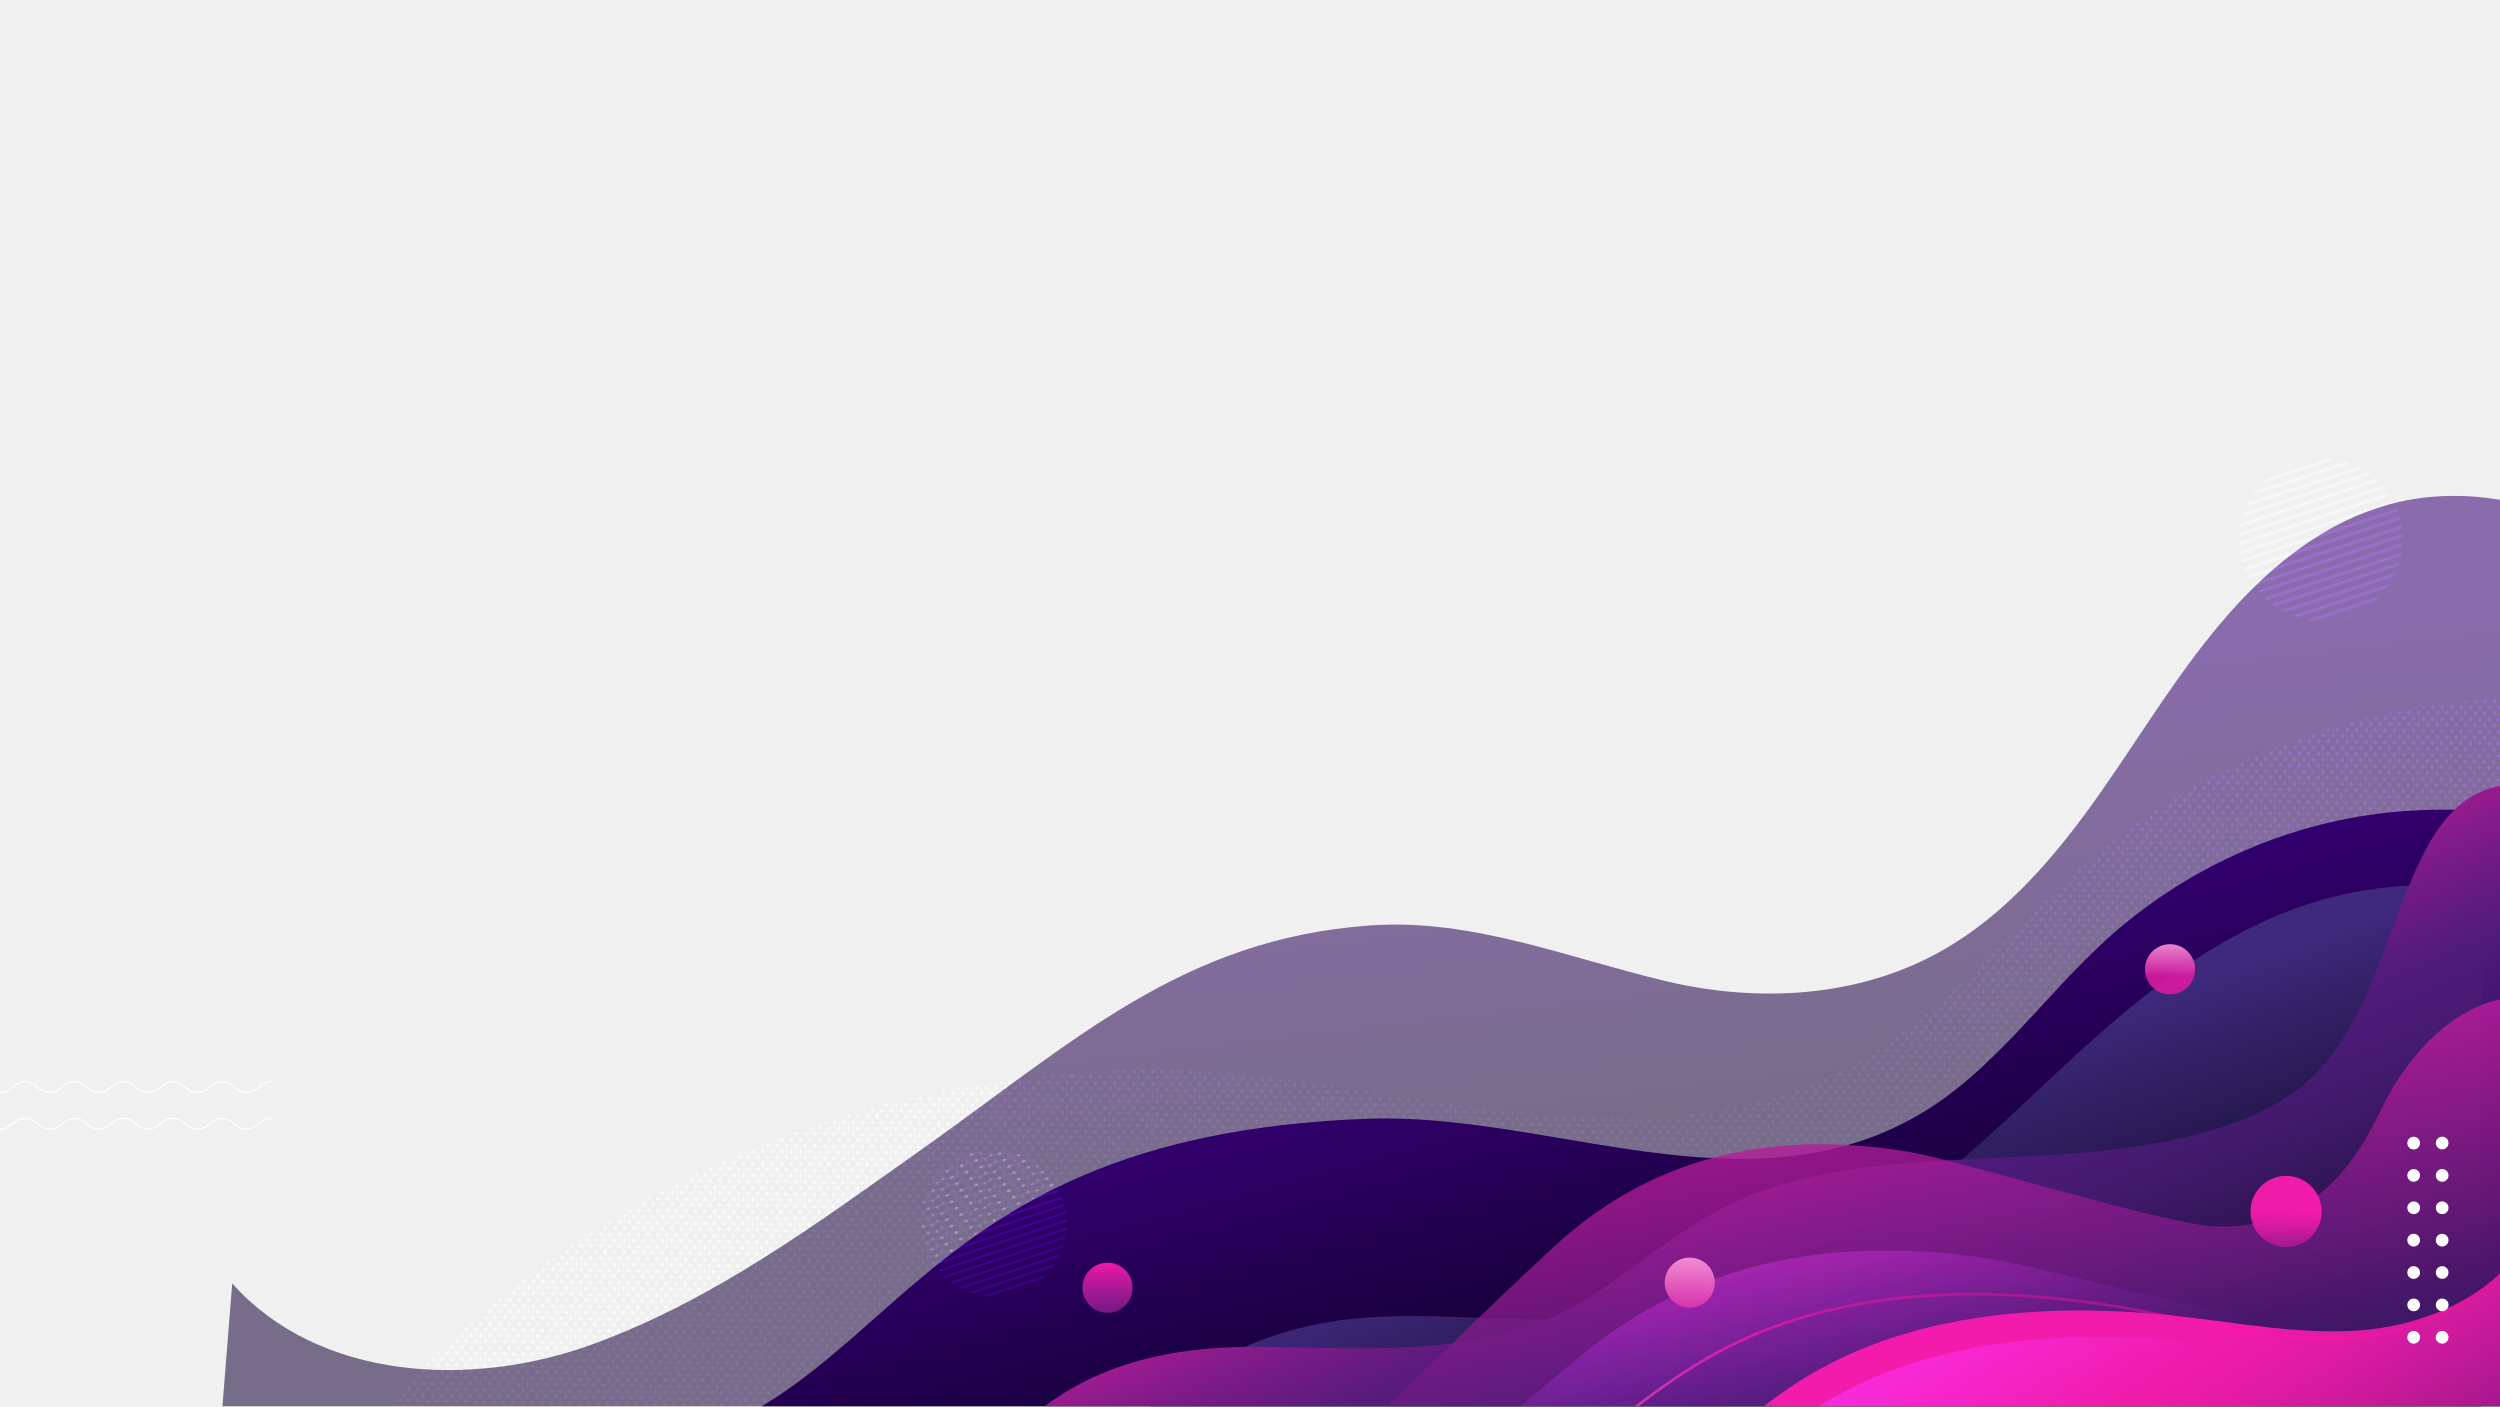
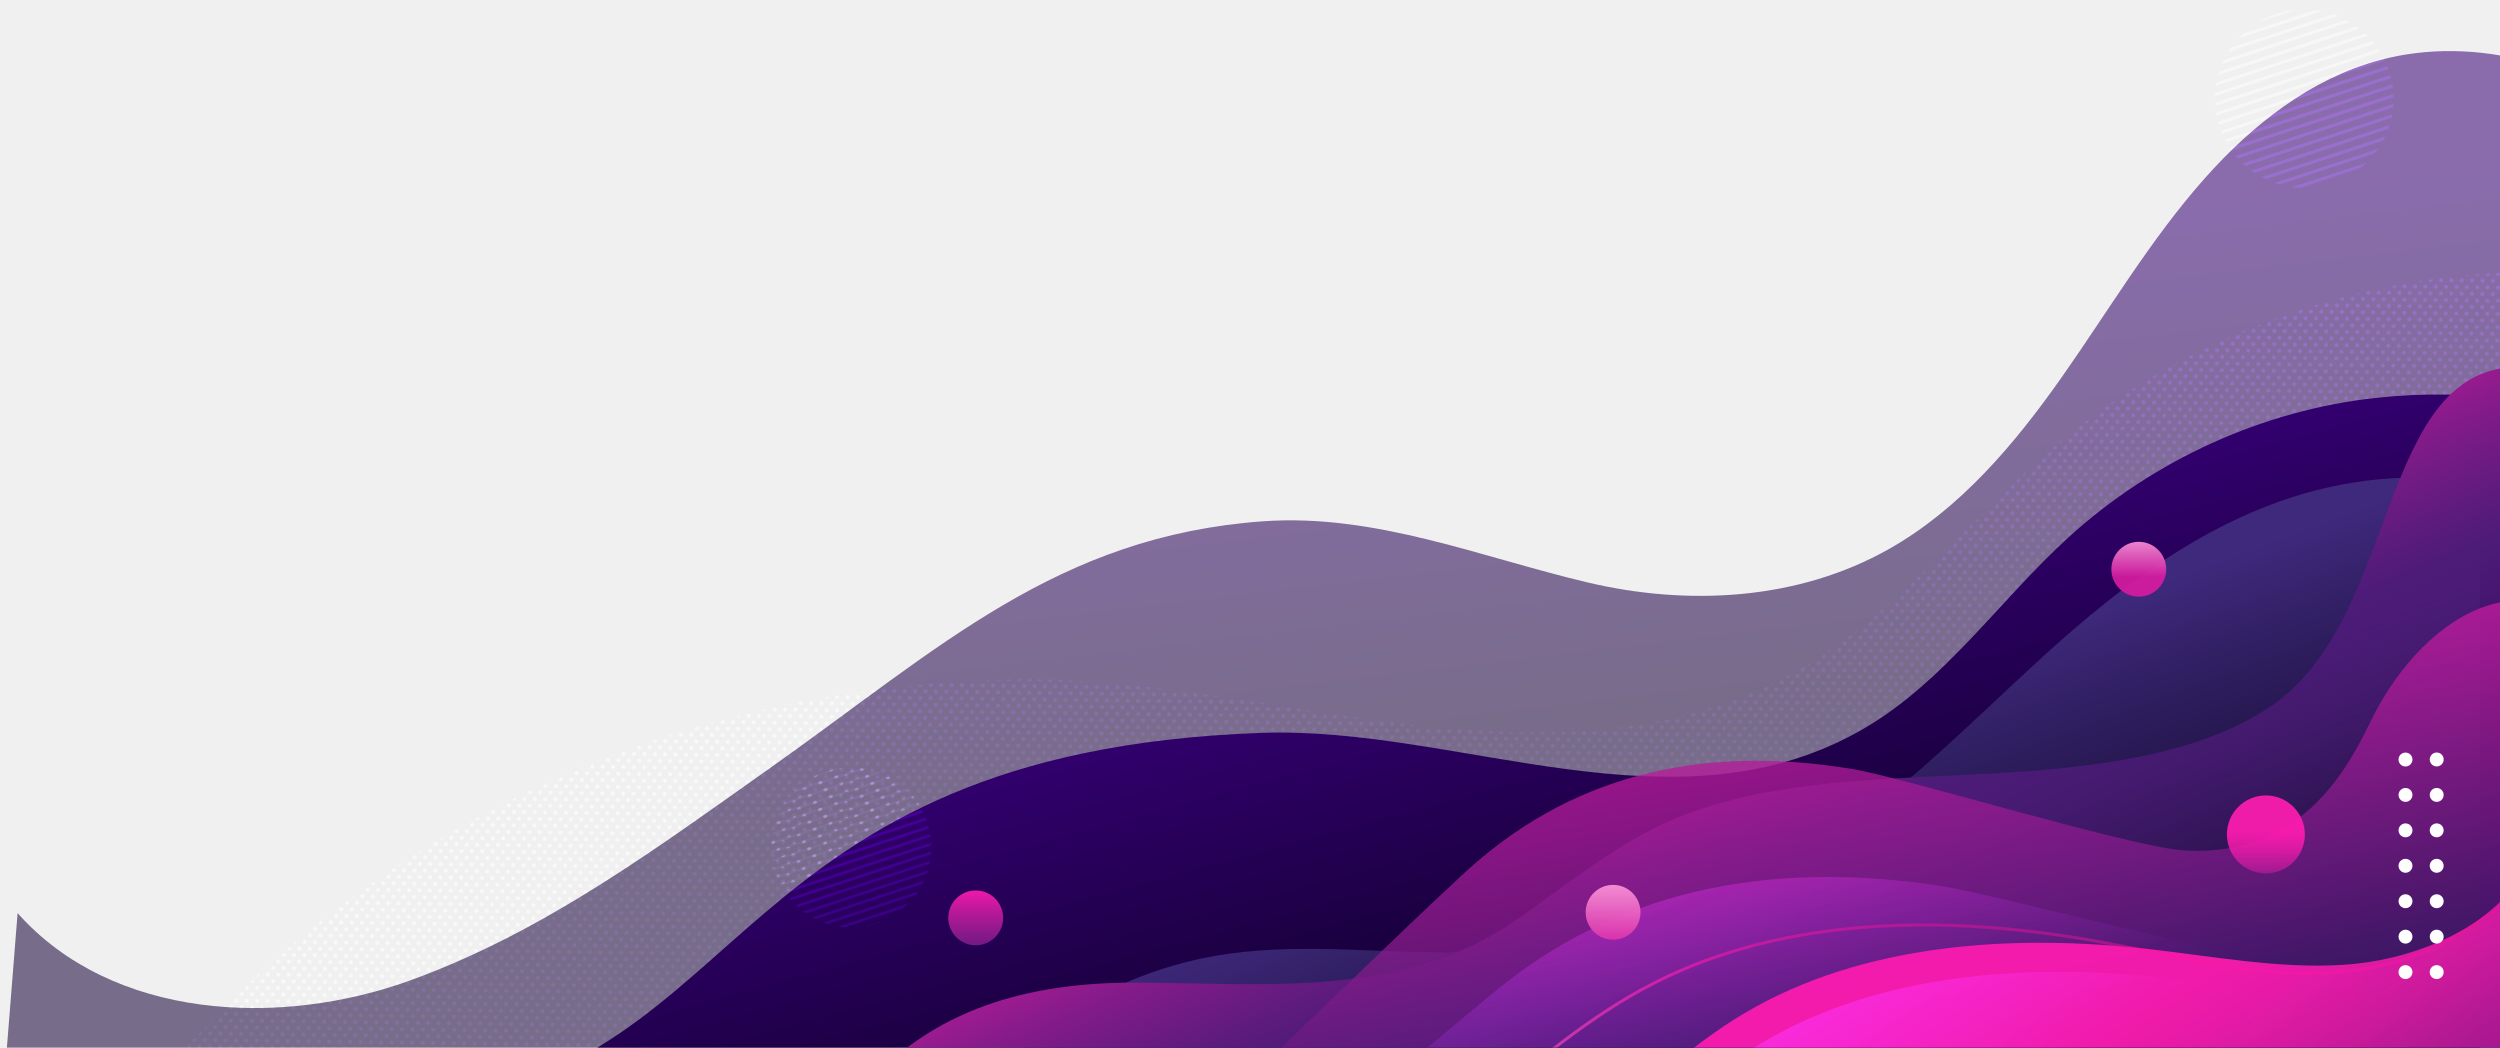
- <svg xmlns="http://www.w3.org/2000/svg" xmlns:xlink="http://www.w3.org/1999/xlink" viewBox="0 0 1920 1080">
+ <svg xmlns="http://www.w3.org/2000/svg" xmlns:xlink="http://www.w3.org/1999/xlink" viewBox="0 0 1754 735">
  <defs>
-     <style>.cls-1,.cls-14,.cls-22{fill:none;}.cls-2{fill:#fff;}.cls-3{isolation:isolate;}.cls-4{clip-path:url(#clip-path);}.cls-5{opacity:0.55;fill:url(#Degradado_sin_nombre_191);}.cls-6{opacity:0.59;fill:url(#Unnamed_Pattern_4);}.cls-11,.cls-13,.cls-19,.cls-20,.cls-21,.cls-6{mix-blend-mode:overlay;}.cls-7{fill:url(#Degradado_sin_nombre_191-2);}.cls-8{fill:url(#Degradado_sin_nombre_3);}.cls-9{fill:url(#Degradado_sin_nombre_190);}.cls-10,.cls-13{opacity:0.78;}.cls-10{fill:url(#Degradado_sin_nombre_184);}.cls-11{opacity:0.68;fill:url(#Degradado_sin_nombre_1074);}.cls-12,.cls-15,.cls-16,.cls-17,.cls-18{opacity:0.92;}.cls-12{fill:url(#Degradado_sin_nombre_187);}.cls-13{fill:url(#Degradado_sin_nombre_1074-2);}.cls-14,.cls-22{stroke-miterlimit:10;}.cls-14{stroke-width:2.13px;opacity:0.63;stroke:url(#Degradado_sin_nombre_182);}.cls-15{fill:url(#Degradado_sin_nombre_188);}.cls-16{fill:url(#Degradado_sin_nombre_181);}.cls-17{fill:url(#Degradado_sin_nombre_188-2);}.cls-18{fill:url(#Degradado_sin_nombre_187-2);}.cls-19,.cls-20{opacity:0.47;}.cls-19{fill:url(#Unnamed_Pattern_3);}.cls-20{fill:url(#Unnamed_Pattern_3-3);}.cls-22{stroke:#fff;stroke-width:0.91px;}</style>
+     <style>.cls-1,.cls-14{fill:none;}.cls-2{fill:#fff;}.cls-3{isolation:isolate;}.cls-4{clip-path:url(#clip-path);}.cls-5{opacity:0.55;fill:url(#Degradado_sin_nombre_191);}.cls-6{opacity:0.59;fill:url(#Unnamed_Pattern_4);}.cls-11,.cls-13,.cls-19,.cls-20,.cls-6{mix-blend-mode:overlay;}.cls-7{fill:url(#Degradado_sin_nombre_191-2);}.cls-8{fill:url(#Degradado_sin_nombre_3);}.cls-9{fill:url(#Degradado_sin_nombre_190);}.cls-10,.cls-13{opacity:0.78;}.cls-10{fill:url(#Degradado_sin_nombre_184);}.cls-11{opacity:0.68;fill:url(#Degradado_sin_nombre_1074);}.cls-12,.cls-15,.cls-16,.cls-17,.cls-18{opacity:0.92;}.cls-12{fill:url(#Degradado_sin_nombre_187);}.cls-13{fill:url(#Degradado_sin_nombre_1074-2);}.cls-14{stroke-miterlimit:10;stroke-width:2.13px;opacity:0.63;stroke:url(#Degradado_sin_nombre_182);}.cls-15{fill:url(#Degradado_sin_nombre_188);}.cls-16{fill:url(#Degradado_sin_nombre_181);}.cls-17{fill:url(#Degradado_sin_nombre_188-2);}.cls-18{fill:url(#Degradado_sin_nombre_187-2);}.cls-19,.cls-20{opacity:0.47;}.cls-19{fill:url(#Unnamed_Pattern_3);}.cls-20{fill:url(#Unnamed_Pattern_3-3);}</style>
    <clipPath id="clip-path">
-       <rect class="cls-1" x="-1" y="0.26" width="1921.41" height="1079.74" />
+       <rect class="cls-1" x="-167" y="-344.74" width="1921.41" height="1079.74" />
    </clipPath>
-     <linearGradient id="Degradado_sin_nombre_191" x1="1068.54" y1="560.12" x2="1106.86" y2="885.04" gradientUnits="userSpaceOnUse">
+     <linearGradient id="Degradado_sin_nombre_191" x1="902.54" y1="215.12" x2="940.86" y2="540.04" gradientUnits="userSpaceOnUse">
      <stop offset="0" stop-color="#360076" />
      <stop offset="1" stop-color="#140034" />
    </linearGradient>
    <pattern id="Unnamed_Pattern_4" data-name="Unnamed Pattern 4" width="7.83" height="10" patternTransform="translate(149.68 88.94) rotate(-179.26) scale(0.93)" patternUnits="userSpaceOnUse" viewBox="0 0 7.83 10">
      <rect class="cls-1" width="7.83" height="10" />
      <circle class="cls-2" cx="5.42" cy="11" r="1.5" />
      <circle class="cls-2" cx="1.5" cy="6" r="1.5" />
      <circle class="cls-2" cx="5.42" cy="1" r="1.5" />
    </pattern>
-     <linearGradient id="Degradado_sin_nombre_191-2" x1="1166.82" y1="768.68" x2="1236.62" y2="1026.97" xlink:href="#Degradado_sin_nombre_191" />
-     <linearGradient id="Degradado_sin_nombre_3" x1="1334.81" y1="879.74" x2="1438.9" y2="1161.16" gradientUnits="userSpaceOnUse">
+     <linearGradient id="Degradado_sin_nombre_191-2" x1="1000.82" y1="423.68" x2="1070.62" y2="681.97" xlink:href="#Degradado_sin_nombre_191" />
+     <linearGradient id="Degradado_sin_nombre_3" x1="1168.81" y1="534.74" x2="1272.9" y2="816.16" gradientUnits="userSpaceOnUse">
      <stop offset="0" stop-color="#3f297d" />
      <stop offset="0.2" stop-color="#322065" />
      <stop offset="0.54" stop-color="#1e1242" />
      <stop offset="0.82" stop-color="#120a2d" />
      <stop offset="1" stop-color="#0e0725" />
    </linearGradient>
-     <linearGradient id="Degradado_sin_nombre_190" x1="1247.43" y1="759.39" x2="1424.07" y2="1171.38" gradientUnits="userSpaceOnUse">
+     <linearGradient id="Degradado_sin_nombre_190" x1="1081.43" y1="414.39" x2="1258.07" y2="826.38" gradientUnits="userSpaceOnUse">
      <stop offset="0" stop-color="#ff1bb0" />
      <stop offset="0.16" stop-color="#c01b9c" />
      <stop offset="0.32" stop-color="#831b89" />
      <stop offset="0.45" stop-color="#5d1b7e" />
      <stop offset="0.51" stop-color="#4e1b79" />
      <stop offset="1" stop-color="#4e1b79" stop-opacity="0" />
    </linearGradient>
-     <linearGradient id="Degradado_sin_nombre_184" x1="1337.17" y1="741.4" x2="1442.76" y2="1412.53" gradientUnits="userSpaceOnUse">
+     <linearGradient id="Degradado_sin_nombre_184" x1="1171.17" y1="396.4" x2="1276.76" y2="1067.53" gradientUnits="userSpaceOnUse">
      <stop offset="0" stop-color="#ff1bb0" />
      <stop offset="0.51" stop-color="#4e1b79" />
      <stop offset="1" stop-color="#4e1b79" stop-opacity="0" />
    </linearGradient>
-     <linearGradient id="Degradado_sin_nombre_1074" x1="1404.53" y1="785.44" x2="1490.96" y2="1087.94" gradientUnits="userSpaceOnUse">
+     <linearGradient id="Degradado_sin_nombre_1074" x1="1238.53" y1="440.44" x2="1324.96" y2="742.94" gradientUnits="userSpaceOnUse">
      <stop offset="0" stop-color="#fff" />
      <stop offset="1" stop-color="#fff" stop-opacity="0" />
    </linearGradient>
-     <linearGradient id="Degradado_sin_nombre_187" x1="1453.21" y1="999.48" x2="1783.3" y2="1485.82" gradientUnits="userSpaceOnUse">
+     <linearGradient id="Degradado_sin_nombre_187" x1="1287.21" y1="654.48" x2="1617.3" y2="1140.82" gradientUnits="userSpaceOnUse">
      <stop offset="0" stop-color="#ff1bb0" />
      <stop offset="0.29" stop-color="#ff1bb0" />
      <stop offset="0.35" stop-color="#fa1baf" stop-opacity="0.97" />
      <stop offset="0.44" stop-color="#ed1baa" stop-opacity="0.9" />
      <stop offset="0.55" stop-color="#d71ba4" stop-opacity="0.77" />
      <stop offset="0.67" stop-color="#b81b9a" stop-opacity="0.6" />
      <stop offset="0.8" stop-color="#911b8e" stop-opacity="0.38" />
      <stop offset="0.94" stop-color="#621b7f" stop-opacity="0.11" />
      <stop offset="1" stop-color="#4e1b79" stop-opacity="0" />
    </linearGradient>
-     <linearGradient id="Degradado_sin_nombre_1074-2" x1="1434.27" y1="989.51" x2="1540.24" y2="1145.64" xlink:href="#Degradado_sin_nombre_1074" />
-     <linearGradient id="Degradado_sin_nombre_182" x1="1303.5" y1="992.19" x2="1303.5" y2="1287.63" gradientTransform="matrix(0.99, 0.06, -0.07, 1, 290.51, -139.27)" gradientUnits="userSpaceOnUse">
+     <linearGradient id="Degradado_sin_nombre_1074-2" x1="1268.27" y1="644.51" x2="1374.24" y2="800.64" xlink:href="#Degradado_sin_nombre_1074" />
+     <linearGradient id="Degradado_sin_nombre_182" x1="1137.5" y1="647.19" x2="1137.5" y2="942.63" gradientTransform="matrix(0.99, 0.06, -0.07, 1, 266.59, -129.22)" gradientUnits="userSpaceOnUse">
      <stop offset="0" stop-color="#ff0079" stop-opacity="0.1" />
      <stop offset="0.35" stop-color="#ff1bb0" />
      <stop offset="1" stop-color="#ffa6e0" />
    </linearGradient>
-     <linearGradient id="Degradado_sin_nombre_188" x1="1666.61" y1="722.25" x2="1666.61" y2="749.65" gradientTransform="translate(2135.23 -1019.73) rotate(80.81)" gradientUnits="userSpaceOnUse">
+     <linearGradient id="Degradado_sin_nombre_188" x1="1500.61" y1="377.25" x2="1500.61" y2="404.65" gradientTransform="translate(1655.18 -1145.75) rotate(80.81)" gradientUnits="userSpaceOnUse">
      <stop offset="0" stop-color="#ff9edd" />
      <stop offset="0.33" stop-color="#f172c9" />
      <stop offset="1" stop-color="#d71ba1" />
    </linearGradient>
-     <linearGradient id="Degradado_sin_nombre_181" x1="850.55" y1="969.74" x2="850.55" y2="1031.56" gradientUnits="userSpaceOnUse">
+     <linearGradient id="Degradado_sin_nombre_181" x1="684.55" y1="624.74" x2="684.55" y2="686.56" gradientUnits="userSpaceOnUse">
      <stop offset="0" stop-color="#ff1bb0" />
      <stop offset="0.24" stop-color="#c51b9e" />
      <stop offset="0.49" stop-color="#921b8e" />
      <stop offset="0.7" stop-color="#6d1b83" />
      <stop offset="0.87" stop-color="#561b7c" />
      <stop offset="0.98" stop-color="#4e1b79" />
    </linearGradient>
-     <linearGradient id="Degradado_sin_nombre_188-2" x1="1297.77" y1="962.48" x2="1297.77" y2="1013.81" gradientTransform="translate(2062.92 -453.36) rotate(80.81)" xlink:href="#Degradado_sin_nombre_188" />
-     <linearGradient id="Degradado_sin_nombre_187-2" x1="1755.73" y1="903.07" x2="1755.73" y2="990.91" xlink:href="#Degradado_sin_nombre_187" />
+     <linearGradient id="Degradado_sin_nombre_188-2" x1="1131.77" y1="617.48" x2="1131.77" y2="668.81" gradientTransform="translate(1582.87 -579.39) rotate(80.81)" xlink:href="#Degradado_sin_nombre_188" />
+     <linearGradient id="Degradado_sin_nombre_187-2" x1="1589.73" y1="558.07" x2="1589.73" y2="645.91" xlink:href="#Degradado_sin_nombre_187" />
    <pattern id="Unnamed_Pattern_3" data-name="Unnamed Pattern 3" width="18.99" height="18.74" patternTransform="translate(326.7 -221.5) scale(1.12)" patternUnits="userSpaceOnUse" viewBox="0 0 18.99 18.74">
      <rect class="cls-1" width="18.99" height="18.74" />
      <polygon class="cls-2" points="19 18.74 0 24.99 0 22.99 19 16.74 19 18.74" />
      <polygon class="cls-2" points="0.01 18.74 -18.99 24.99 -18.99 22.99 0.01 16.74 0.01 18.74" />
      <polygon class="cls-2" points="19 12.49 0 18.74 0 16.74 19 10.49 19 12.49" />
      <polygon class="cls-2" points="0.01 12.49 -18.99 18.74 -18.99 16.74 0.01 10.49 0.01 12.49" />
      <polygon class="cls-2" points="19 6.24 0 12.49 0 10.49 19 4.24 19 6.24" />
      <polygon class="cls-2" points="0.01 6.24 -18.99 12.49 -18.99 10.49 0.01 4.24 0.01 6.24" />
      <polygon class="cls-2" points="19 0 0 6.25 0 4.25 19 -2 19 0" />
      <polygon class="cls-2" points="0.01 0 -18.99 6.25 -18.99 4.25 0.01 -2 0.01 0" />
    </pattern>
    <pattern id="Unnamed_Pattern_3-3" data-name="Unnamed Pattern 3" width="18.99" height="18.74" patternTransform="translate(276.98 -120.08)" patternUnits="userSpaceOnUse" viewBox="0 0 18.99 18.74">
      <rect class="cls-1" width="18.99" height="18.74" />
      <polygon class="cls-2" points="19 18.74 0 24.99 0 22.99 19 16.74 19 18.74" />
      <polygon class="cls-2" points="0.01 18.74 -18.99 24.99 -18.99 22.99 0.01 16.74 0.01 18.74" />
      <polygon class="cls-2" points="19 12.49 0 18.74 0 16.74 19 10.49 19 12.49" />
      <polygon class="cls-2" points="0.01 12.49 -18.99 18.74 -18.99 16.74 0.01 10.49 0.01 12.49" />
      <polygon class="cls-2" points="19 6.24 0 12.49 0 10.49 19 4.24 19 6.24" />
      <polygon class="cls-2" points="0.01 6.24 -18.99 12.49 -18.99 10.49 0.01 4.24 0.01 6.24" />
      <polygon class="cls-2" points="19 0 0 6.25 0 4.25 19 -2 19 0" />
      <polygon class="cls-2" points="0.01 0 -18.99 6.25 -18.99 4.25 0.01 -2 0.01 0" />
    </pattern>
  </defs>
  <g class="cls-3">
    <g id="Layer_1" data-name="Layer 1">
      <g class="cls-4">
-         <path class="cls-5" d="M178.35,985.64c66.14,74.49,183.78,80.95,277.27,46.56S625.44,941,706.78,883.49c118.3-83.66,201-162.44,345.52-172.76,78.36-5.6,152.57,25.18,227.48,42.89,70.35,16.64,147.4,12.74,211.35-23.34,50-28.22,88.16-73.45,121.23-120.42s62.4-96.85,100.54-139.8c33.2-37.4,74.24-69.81,122.52-82.84,34.06-9.2,70.41-8.1,104.37,1a177.59,177.59,0,0,1,42,16.7c6.79,3.86,37.92,20.69,38,29.38l6.59,681.32H168Z" />
-         <path class="cls-6" d="M1892.1,538.61c-104.55,10.41-204.91,52.75-282.58,117.95-63.22,53.08-113,121.16-186.73,161.08-172.75,93.49-371.46-1.89-554.23,4.19C380,838.09,197.25,1219.18,197.25,1219.18L1985,1355.35s14.45-51.49,35.8-127.61V540.34A574.34,574.34,0,0,0,1892.1,538.61Z" />
-         <path class="cls-7" d="M1833.36,624.11c-79.95,8.64-156.71,43.78-216.11,97.9-48.35,44.06-86.4,100.57-142.81,133.7-132.12,77.6-284.09-1.56-423.87,3.48-373.65,13.49-358.91,235.93-583.5,259.68C329.58,1133.41,1904.38,1302,1904.38,1302s11-42.73,27.38-105.92V625.55A405.06,405.06,0,0,0,1833.36,624.11Z" />
-         <path class="cls-8" d="M1905.77,684c-46-8.54-96.59-2.9-140.56,12.85-67.21,24.08-121.8,68.31-171.65,114.07s-97.2,94.41-156.25,131.11c-70.72,44-157,69-244.06,71-54.84,1.23-110.15-6.42-164.33,1-85.5,11.68-162.27,63.17-196.53,131.8v115H1905.77Z" />
-         <path class="cls-9" d="M1760.05,839.94c-55.13,38.07-139.31,45.06-213,48.62s-151.15,5.21-214.48,34.65c-37.62,17.48-70.26,44.95-104.18,68.16-77.85,53.26-172,43.84-261.43,43-72.78-.65-140.59,15.13-191.58,70.09-33.66,36.28-58.63,81.92-73.88,128.93-.92,2.82-1.85,5.66-2.62,8.53H1935.53V602.4C1833.47,600.24,1850.75,777.31,1760.05,839.94Z" />
-         <path class="cls-10" d="M1931.52,787.42c-3.2-2.81-5.61-21.06-12.54-19.56-34.89,7.59-65.65,38.62-85.19,74.39-13.63,25-42.68,105-135.21,99.41-37.39-2.23-196.79-51.12-232.79-57.09-109.23-18.11-200.24,5.86-273.35,73.76-55.06,51.12-107.34,103.2-161.93,154.17-54.3,50.71-123.53,94.94-200.64,95.11v49.47H1926.4l1.26-80q1.35-86.16,2.71-172.33,1.29-81.71,2.57-163.4.38-23.34.74-46.7C1933.73,790.9,1932.94,788.67,1931.52,787.42Z" />
-         <path class="cls-11" d="M2041.34,1263.22v-413a4.67,4.67,0,0,0-3.55-.79c-39.48,7.59-74.28,38.63-96.39,74.39-15.43,25-48.29,105-153,99.42-42.31-2.23-222.67-51.13-263.4-57.09-123.59-18.11-226.57,5.86-309.29,73.75-62.3,51.14-121.45,103.21-183.22,154.19-32.31,26.66-69.29,51.53-109.78,69.15Z" />
-         <path class="cls-12" d="M1931.76,965.09c-26.59,34.6-75.84,54-121.79,56.83-45.48,2.84-90.72-5.91-136-11-97.12-11-201.35-3.71-283.22,44.44-87.26,51.32-142.75,144.84-241.3,175.55-7.47,2.32-16,4.1-23.55,7.13a42.67,42.67,0,0,0-9.32,5c2.78,2.56,2.79,1.26,5.76,2.26,15.12,5.11,43.67,0,59.64,0h749.73Z" />
-         <path class="cls-13" d="M1931.76,999.57c-27.89,25.77-69.6,40.28-108.89,42.74-45.49,2.84-90.72-5.92-135.95-11-97.12-11-201.35-3.71-283.22,44.44-87.26,51.31-142.75,144.83-241.31,175.54-7.46,2.33-16,4.1-23.55,7.14a41.93,41.93,0,0,0-9.31,5c2.78,2.56,2.79,1.27,5.76,2.27,15.12,5.1,43.67,0,59.64,0h736.83Z" />
-         <path class="cls-14" d="M1932.78,963.11c-29.71,43.46-90.35,64.84-145.31,64.74-50-.09-99-13.11-148.18-22.08-105.62-19.24-220.39-18.58-313.63,29.35-88.19,45.34-151.42,129.58-241.6,167" />
-         <circle class="cls-15" cx="1666.61" cy="744.4" r="19.24" transform="translate(665.55 2270.7) rotate(-80.81)" />
-         <circle class="cls-16" cx="850.55" cy="988.99" r="19.24" />
-         <circle class="cls-17" cx="1297.77" cy="985.1" r="19.24" transform="translate(118.01 2108.85) rotate(-80.81)" />
-         <circle class="cls-18" cx="1755.73" cy="930.41" r="27.35" />
-         <circle class="cls-19" cx="1782.64" cy="414.24" r="62.63" />
-         <circle class="cls-20" cx="763.25" cy="939.63" r="56.15" />
-         <g class="cls-21">
-           <path class="cls-22" d="M-94.06,830.9c9.44,0,9.44,8,18.89,8s9.45-8,18.9-8,9.44,8,18.89,8,9.45-8,18.89-8,9.45,8,18.89,8,9.45-8,18.89-8,9.45,8,18.9,8,9.45-8,18.89-8,9.45,8,18.9,8,9.44-8,18.89-8,9.45,8,18.9,8,9.45-8,18.89-8,9.45,8,18.9,8,9.45-8,18.9-8,9.45,8,18.9,8,9.45-8,18.9-8" />
-         </g>
-         <g class="cls-21">
-           <path class="cls-22" d="M-94.06,859c9.44,0,9.44,8,18.89,8s9.45-8,18.9-8,9.44,8,18.89,8,9.45-8,18.89-8S-9,867,.4,867s9.45-8,18.89-8,9.45,8,18.9,8,9.45-8,18.89-8,9.45,8,18.9,8,9.44-8,18.89-8,9.45,8,18.9,8,9.45-8,18.89-8,9.45,8,18.9,8,9.45-8,18.9-8,9.45,8,18.9,8,9.45-8,18.9-8" />
-         </g>
-         <path class="cls-2" d="M1853.7,873a4.89,4.89,0,1,0,4.88,4.89A4.89,4.89,0,0,0,1853.7,873Z" />
-         <path class="cls-2" d="M1875.59,882.73a4.89,4.89,0,1,0-4.88-4.88A4.89,4.89,0,0,0,1875.59,882.73Z" />
-         <path class="cls-2" d="M1853.7,897.83a4.88,4.88,0,1,0,4.88,4.88A4.89,4.89,0,0,0,1853.7,897.83Z" />
-         <path class="cls-2" d="M1875.59,897.83a4.88,4.88,0,1,0,4.88,4.88A4.89,4.89,0,0,0,1875.59,897.83Z" />
-         <path class="cls-2" d="M1853.7,922.69a4.88,4.88,0,1,0,4.88,4.88A4.89,4.89,0,0,0,1853.7,922.69Z" />
-         <path class="cls-2" d="M1875.59,922.69a4.88,4.88,0,1,0,4.88,4.88A4.89,4.89,0,0,0,1875.59,922.69Z" />
-         <path class="cls-2" d="M1853.7,947.55a4.89,4.89,0,1,0,4.88,4.89A4.9,4.9,0,0,0,1853.7,947.55Z" />
-         <path class="cls-2" d="M1875.59,947.55a4.89,4.89,0,1,0,4.88,4.89A4.9,4.9,0,0,0,1875.59,947.55Z" />
-         <path class="cls-2" d="M1853.7,972.42a4.88,4.88,0,1,0,4.88,4.88A4.89,4.89,0,0,0,1853.7,972.42Z" />
-         <path class="cls-2" d="M1875.59,972.42a4.88,4.88,0,1,0,4.88,4.88A4.89,4.89,0,0,0,1875.59,972.42Z" />
-         <path class="cls-2" d="M1853.7,997.28a4.88,4.88,0,1,0,4.88,4.88A4.89,4.89,0,0,0,1853.7,997.28Z" />
-         <path class="cls-2" d="M1875.59,997.28a4.88,4.88,0,1,0,4.88,4.88A4.89,4.89,0,0,0,1875.59,997.28Z" />
-         <path class="cls-2" d="M1853.7,1022.14a4.89,4.89,0,1,0,4.88,4.89A4.89,4.89,0,0,0,1853.7,1022.14Z" />
-         <path class="cls-2" d="M1875.59,1022.14a4.89,4.89,0,1,0,4.88,4.89A4.89,4.89,0,0,0,1875.59,1022.14Z" />
+         <path class="cls-5" d="M12.35,640.64c66.14,74.49,183.78,81,277.27,46.56S459.44,596,540.78,538.49c118.3-83.66,201-162.44,345.52-172.76,78.36-5.6,152.57,25.18,227.48,42.89,70.35,16.64,147.4,12.74,211.35-23.34,50-28.22,88.16-73.45,121.23-120.42s62.4-96.85,100.54-139.8c33.2-37.4,74.24-69.81,122.52-82.84,34.06-9.2,70.41-8.1,104.37,1a177.59,177.59,0,0,1,42,16.7c6.79,3.86,37.92,20.69,38,29.38l6.59,681.32H2Z" />
+         <path class="cls-6" d="M1726.1,193.61c-104.55,10.41-204.91,52.75-282.58,118-63.22,53.08-113,121.16-186.73,161.08-172.75,93.49-371.46-1.89-554.23,4.19C214,493.09,31.25,874.18,31.25,874.18L1819,1010.35s14.45-51.49,35.8-127.61V195.34A574.34,574.34,0,0,0,1726.1,193.61Z" />
+         <path class="cls-7" d="M1667.36,279.11c-79.95,8.64-156.71,43.78-216.11,97.9-48.35,44.06-86.4,100.57-142.81,133.7-132.12,77.6-284.09-1.56-423.87,3.48-373.65,13.49-358.91,235.93-583.5,259.68C163.58,788.41,1738.38,957,1738.38,957s11-42.73,27.38-105.92V280.55A405.06,405.06,0,0,0,1667.36,279.11Z" />
+         <path class="cls-8" d="M1739.77,339c-46-8.54-96.59-2.9-140.56,12.85-67.21,24.08-121.8,68.31-171.65,114.07s-97.2,94.41-156.25,131.11c-70.72,44-157,69-244.06,71-54.84,1.23-110.15-6.42-164.33,1-85.5,11.68-162.27,63.17-196.53,131.8v115H1739.77Z" />
+         <path class="cls-9" d="M1594.05,494.94c-55.13,38.07-139.31,45.06-213,48.62s-151.15,5.21-214.48,34.65c-37.62,17.48-70.26,44.95-104.18,68.16-77.85,53.26-172,43.84-261.43,43-72.78-.65-140.59,15.13-191.58,70.09-33.66,36.28-58.63,81.92-73.88,128.93-.92,2.82-1.85,5.66-2.62,8.53H1769.53V257.4C1667.47,255.24,1684.75,432.31,1594.05,494.94Z" />
+         <path class="cls-10" d="M1765.52,442.42c-3.2-2.81-5.61-21.06-12.54-19.56-34.89,7.59-65.65,38.62-85.19,74.39-13.63,25-42.68,105-135.21,99.41-37.39-2.23-196.79-51.12-232.79-57.09-109.23-18.11-200.24,5.86-273.35,73.76C971.38,664.45,919.1,716.53,864.51,767.5c-54.3,50.71-123.53,94.94-200.64,95.11v49.47H1760.4l1.26-80q1.35-86.16,2.71-172.33,1.29-81.71,2.57-163.4.38-23.34.74-46.7C1767.73,445.9,1766.94,443.67,1765.52,442.42Z" />
+         <path class="cls-11" d="M1875.34,918.22v-413a4.67,4.67,0,0,0-3.55-.79c-39.48,7.59-74.28,38.63-96.39,74.39-15.43,25-48.29,105-153,99.42-42.31-2.23-222.67-51.13-263.4-57.09C1235.43,603,1132.45,627,1049.73,694.88,987.43,746,928.28,798.09,866.51,849.07c-32.31,26.66-69.29,51.53-109.78,69.15Z" />
+         <path class="cls-12" d="M1765.76,620.09c-26.59,34.6-75.84,54-121.79,56.83-45.48,2.84-90.72-5.91-136-11-97.12-11-201.35-3.71-283.22,44.44-87.26,51.32-142.75,144.84-241.3,175.55C976,888.2,967.47,890,960,893a42.67,42.67,0,0,0-9.32,5c2.78,2.56,2.79,1.26,5.76,2.26,15.12,5.11,43.67,0,59.64,0h749.73Z" />
+         <path class="cls-13" d="M1765.76,654.57c-27.89,25.77-69.6,40.28-108.89,42.74-45.49,2.84-90.72-5.92-135.95-11-97.12-11-201.35-3.71-283.22,44.44C1150.44,782,1095,875.55,996.39,906.26c-7.46,2.33-16,4.1-23.55,7.14a41.93,41.93,0,0,0-9.31,5c2.78,2.56,2.79,1.27,5.76,2.27,15.12,5.1,43.67,0,59.64,0h736.83Z" />
+         <path class="cls-14" d="M1766.78,618.11c-29.71,43.46-90.35,64.84-145.31,64.74-50-.09-99-13.11-148.18-22.08-105.62-19.24-220.39-18.58-313.63,29.35-88.19,45.34-151.42,129.58-241.6,167" />
+         <circle class="cls-15" cx="1500.61" cy="399.4" r="19.24" transform="translate(866.64 1816.94) rotate(-80.81)" />
+         <circle class="cls-16" cx="684.55" cy="643.99" r="19.24" />
+         <circle class="cls-17" cx="1131.77" cy="640.1" r="19.24" transform="translate(319.1 1655.09) rotate(-80.81)" />
+         <circle class="cls-18" cx="1589.73" cy="585.41" r="27.35" />
+         <circle class="cls-19" cx="1616.64" cy="69.24" r="62.63" />
+         <circle class="cls-20" cx="597.25" cy="594.63" r="56.15" />
+         <path class="cls-2" d="M1687.7,528a4.89,4.89,0,1,0,4.88,4.89A4.89,4.89,0,0,0,1687.7,528Z" />
+         <path class="cls-2" d="M1709.59,537.73a4.89,4.89,0,1,0-4.88-4.88A4.89,4.89,0,0,0,1709.59,537.73Z" />
+         <path class="cls-2" d="M1687.7,552.83a4.88,4.88,0,1,0,4.88,4.88A4.89,4.89,0,0,0,1687.7,552.83Z" />
+         <path class="cls-2" d="M1709.59,552.83a4.88,4.88,0,1,0,4.88,4.88A4.89,4.89,0,0,0,1709.59,552.83Z" />
+         <path class="cls-2" d="M1687.7,577.69a4.88,4.88,0,1,0,4.88,4.88A4.89,4.89,0,0,0,1687.7,577.69Z" />
+         <path class="cls-2" d="M1709.59,577.69a4.88,4.88,0,1,0,4.88,4.88A4.89,4.89,0,0,0,1709.59,577.69Z" />
+         <path class="cls-2" d="M1687.7,602.55a4.89,4.89,0,1,0,4.88,4.89A4.9,4.9,0,0,0,1687.7,602.55Z" />
+         <path class="cls-2" d="M1709.59,602.55a4.89,4.89,0,1,0,4.88,4.89A4.9,4.9,0,0,0,1709.59,602.55Z" />
+         <path class="cls-2" d="M1687.7,627.42a4.88,4.88,0,1,0,4.88,4.88A4.89,4.89,0,0,0,1687.7,627.42Z" />
+         <path class="cls-2" d="M1709.59,627.42a4.88,4.88,0,1,0,4.88,4.88A4.89,4.89,0,0,0,1709.59,627.42Z" />
+         <path class="cls-2" d="M1687.7,652.28a4.88,4.88,0,1,0,4.88,4.88A4.89,4.89,0,0,0,1687.7,652.28Z" />
+         <path class="cls-2" d="M1709.59,652.28a4.88,4.88,0,1,0,4.88,4.88A4.89,4.89,0,0,0,1709.59,652.28Z" />
+         <path class="cls-2" d="M1687.7,677.14a4.89,4.89,0,1,0,4.88,4.89A4.89,4.89,0,0,0,1687.7,677.14Z" />
+         <path class="cls-2" d="M1709.59,677.14a4.89,4.89,0,1,0,4.88,4.89A4.89,4.89,0,0,0,1709.59,677.14Z" />
      </g>
    </g>
  </g>
</svg>
